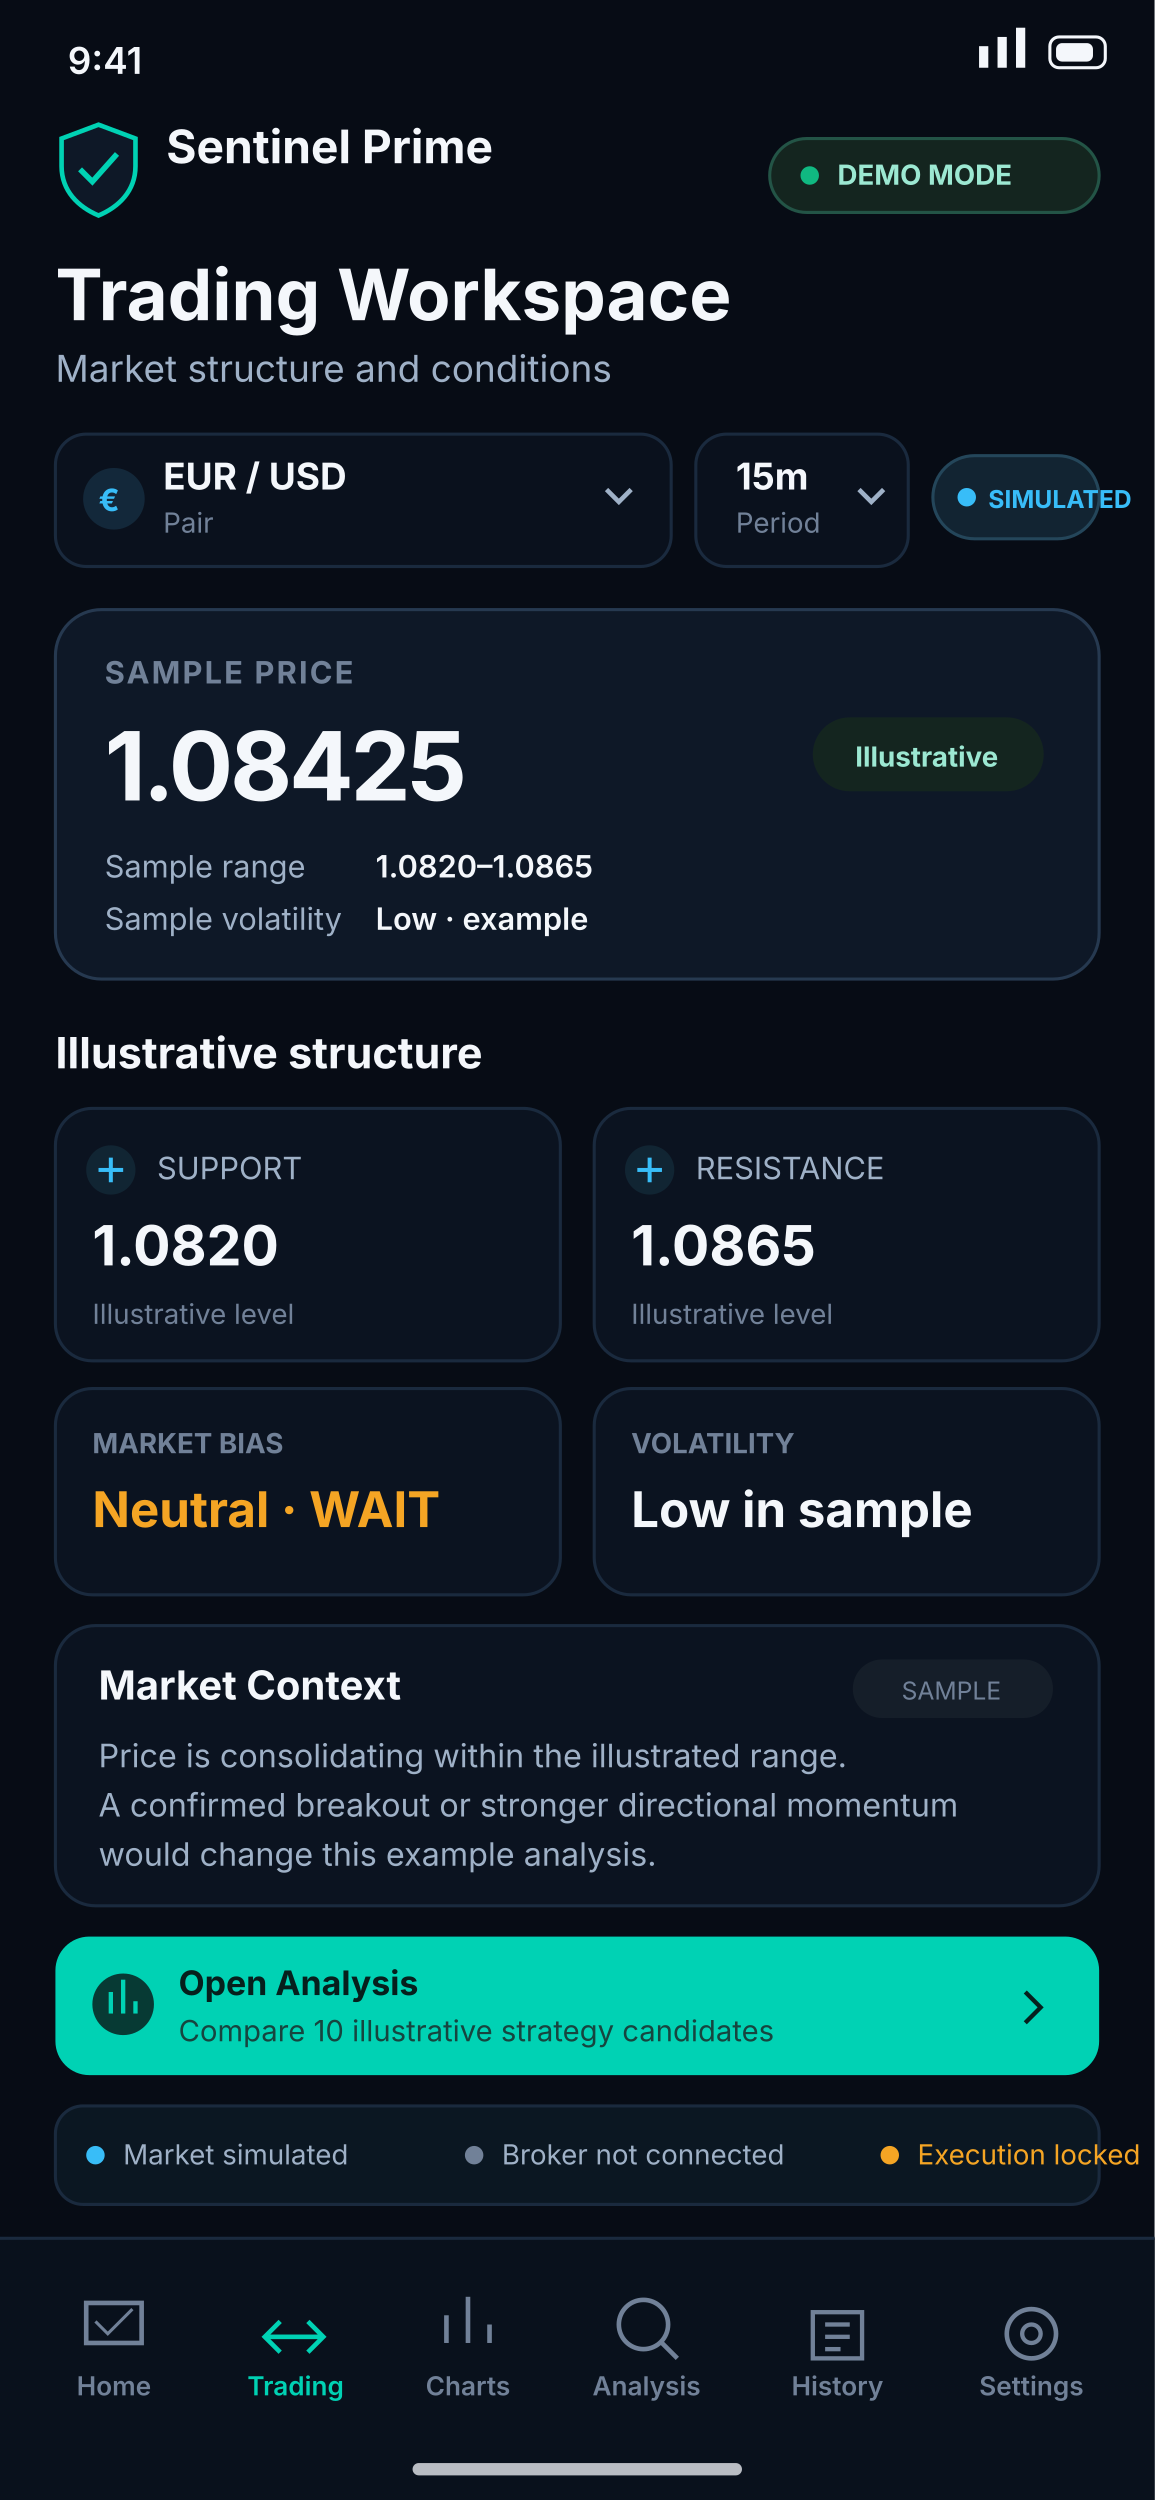
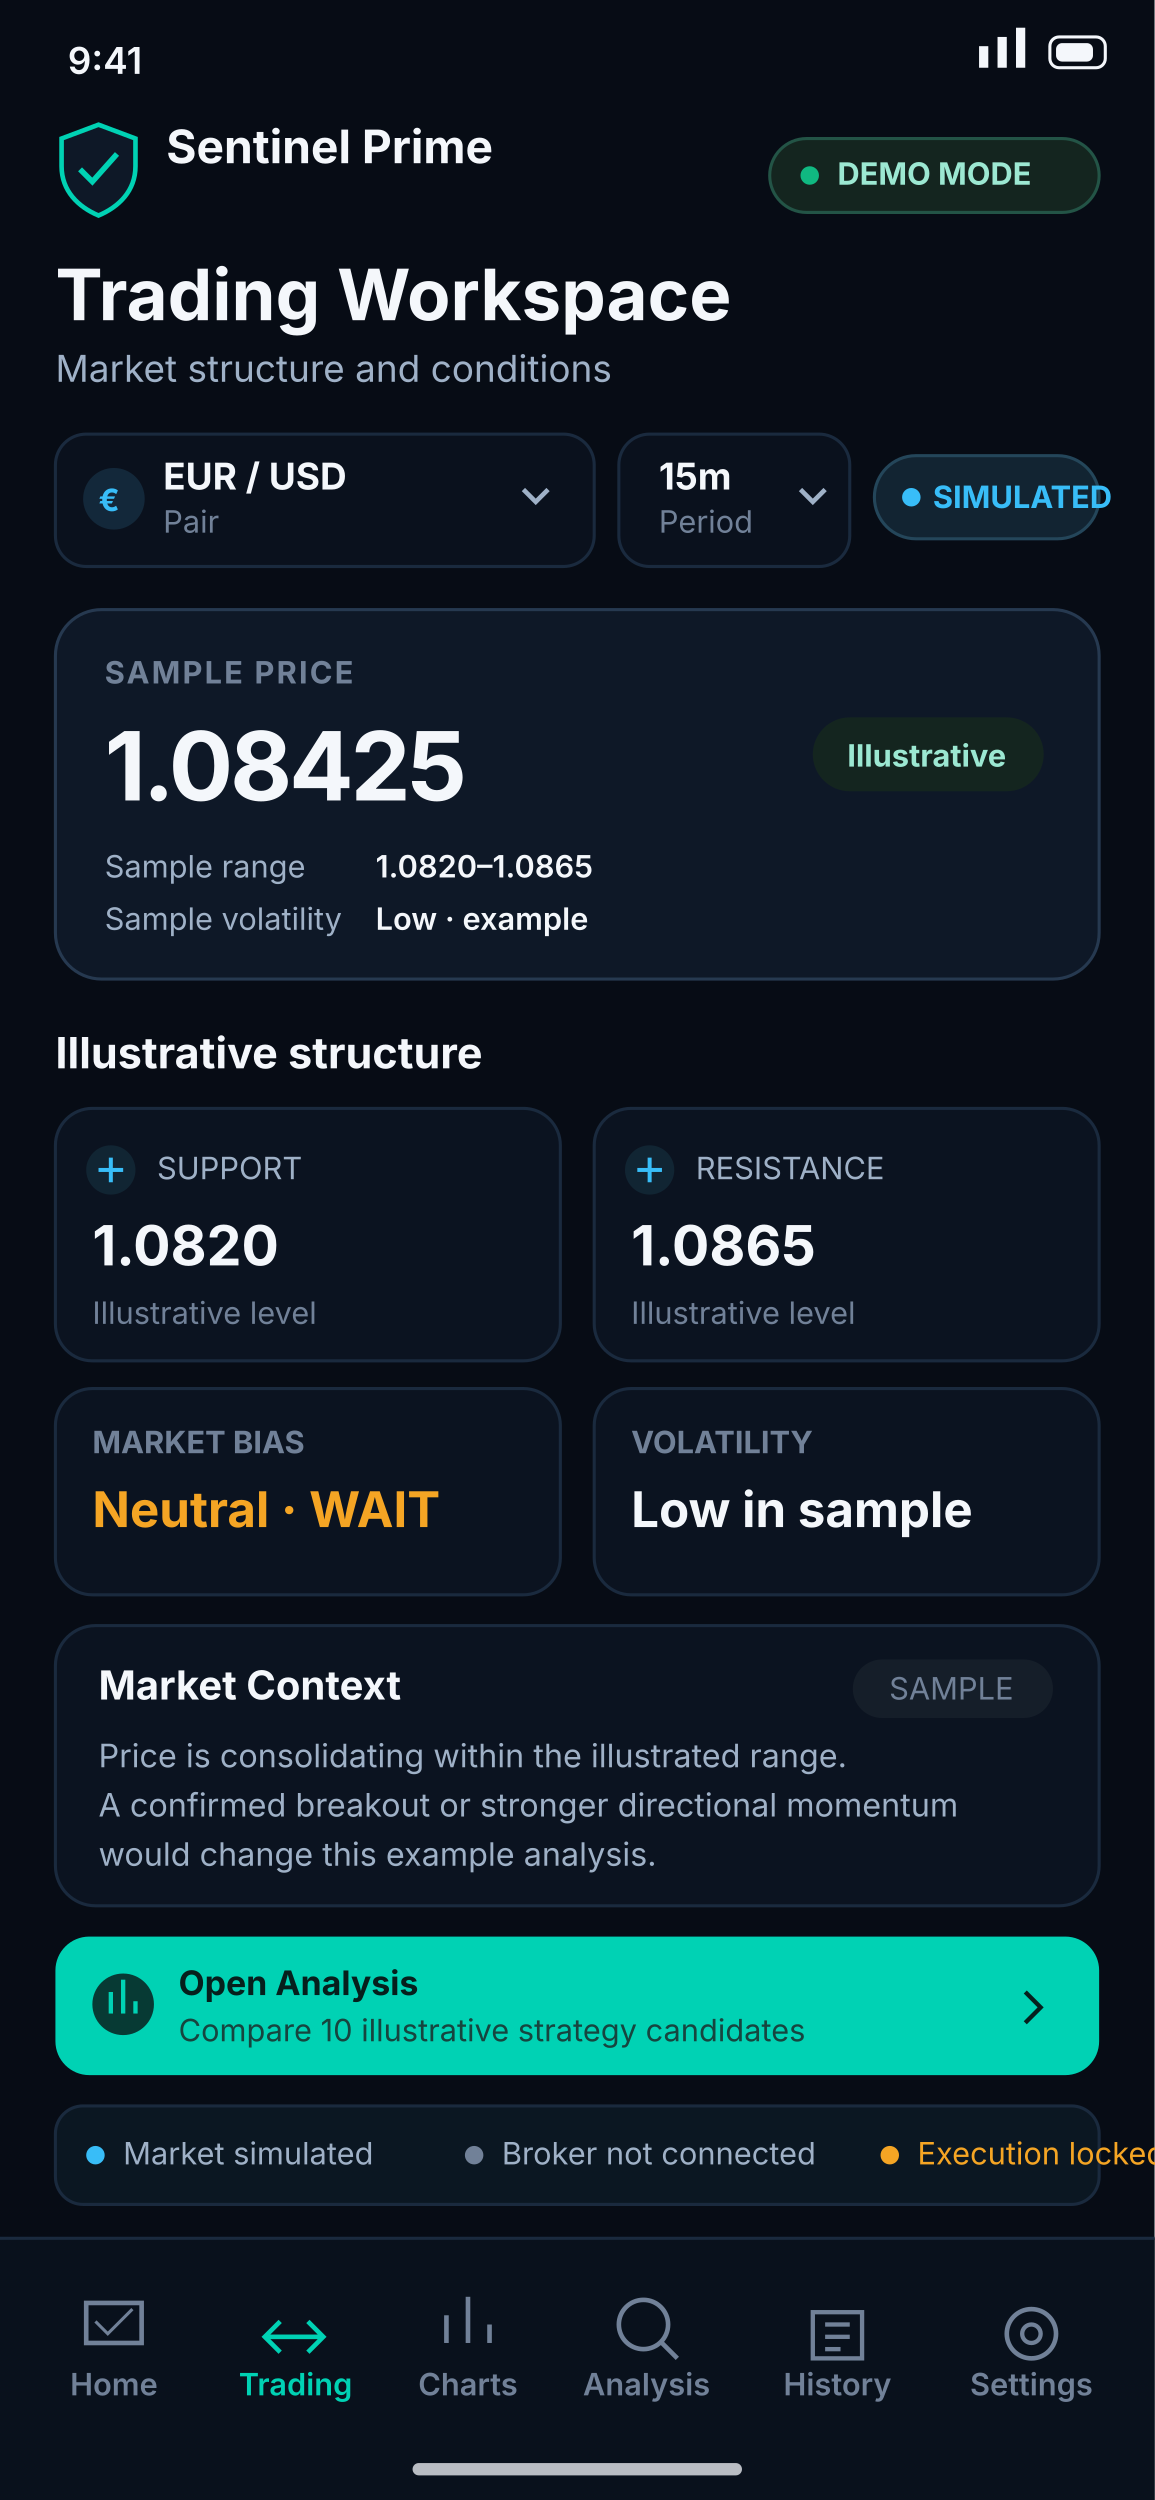
<svg xmlns="http://www.w3.org/2000/svg" width="375" height="812" viewBox="0 0 375 812" role="img" aria-labelledby="title desc">
  <defs>
    <style>text{font-family:Inter,'DM Sans',Arial,sans-serif}.bg{fill:#070C15}.s{fill:#0B1320;stroke:#1A2A3E}.e{fill:#0E1827;stroke:#263950}.i{fill:#0A111D;stroke:#1A2A3E}.t{fill:#F4F7FB}.b{fill:#9FB1C7}.m{fill:#718198}.a{fill:#F5A524}.teal{fill:#00D2B4}.blue{fill:#38BDF8}.line{stroke:#1A2A3E}</style>
  </defs>
  <rect class="bg" width="375" height="812" />
  <text x="22" y="24" class="t" font-size="12" font-weight="600">9:41</text>
  <g fill="#F4F7FB">
    <rect x="318" y="15" width="3" height="7" />
    <rect x="324" y="12" width="3" height="10" />
    <rect x="330" y="9" width="3" height="13" />
    <rect x="341" y="12" width="18" height="10" rx="3" fill="none" stroke="#F4F7FB" />
    <rect x="343" y="14" width="12" height="6" rx="2" />
  </g>
  <g transform="translate(18 39)">
    <path d="M14 1.5 26 6v9c0 8-5.4 13.2-12 16-6.6-2.8-12-8-12-16V6l12-4.5Z" fill="#0E1827" stroke="#00D2B4" stroke-width="1.5" />
    <path d="m8 16 4 4 8-9" fill="none" stroke="#00D2B4" stroke-width="1.8" />
    <text x="36" y="14" class="t" font-size="15" font-weight="700">Sentinel Prime</text>
  </g>
  <rect x="250" y="45" width="107" height="24" rx="12" fill="#14251F" stroke="#235446" />
  <circle cx="263" cy="57" r="3" fill="#10B981" />
-   <text x="272" y="60" fill="#9CE8D2" font-size="9" font-weight="700">DEMO MODE</text>
+   <text x="272" y="60" fill="#9CE8D2" font-size="10" font-weight="700">DEMO MODE</text>
  <text x="18" y="104" class="t" font-size="23" font-weight="700">Trading Workspace</text>
  <text x="18" y="124" class="b" font-size="12">Market structure and conditions</text>
-   <rect class="i" x="18" y="141" width="200" height="43" rx="10" />
+   <rect class="i" x="18" y="141" width="175" height="43" rx="10" />
  <circle cx="37" cy="162" r="10" fill="#13283A" />
  <text x="32" y="166" class="blue" font-size="10" font-weight="700">€</text>
  <text x="53" y="159" class="t" font-size="12" font-weight="700">EUR / USD</text>
-   <text x="53" y="173" class="m" font-size="9">Pair</text>
-   <path d="m197 159 4 4 4-4" fill="none" stroke="#9FB1C7" stroke-width="1.5" />
-   <rect class="i" x="226" y="141" width="69" height="43" rx="10" />
-   <text x="239" y="159" class="t" font-size="12" font-weight="700">15m</text>
-   <text x="239" y="173" class="m" font-size="9">Period</text>
-   <path d="m279 159 4 4 4-4" fill="none" stroke="#9FB1C7" stroke-width="1.5" />
-   <rect x="303" y="148" width="54" height="27" rx="13.5" fill="#122432" stroke="#24465A" />
-   <circle cx="314" cy="161.5" r="3" fill="#38BDF8" />
-   <text x="321" y="165" class="blue" font-size="8" font-weight="700">SIMULATED</text>
+   <text x="53" y="173" class="m" font-size="10">Pair</text>
+   <path d="m170 159 4 4 4-4" fill="none" stroke="#9FB1C7" stroke-width="1.5" />
+   <rect class="i" x="201" y="141" width="75" height="43" rx="10" />
+   <text x="214" y="159" class="t" font-size="12" font-weight="700">15m</text>
+   <text x="214" y="173" class="m" font-size="10">Period</text>
+   <path d="m260 159 4 4 4-4" fill="none" stroke="#9FB1C7" stroke-width="1.5" />
+   <rect x="284" y="148" width="73" height="27" rx="13.5" fill="#122432" stroke="#24465A" />
+   <circle cx="296" cy="161.5" r="3" fill="#38BDF8" />
+   <text x="303" y="165" class="blue" font-size="10" font-weight="700">SIMULATED</text>
  <rect class="e" x="18" y="198" width="339" height="120" rx="15" />
  <text x="34" y="222" class="m" font-size="10" font-weight="700" letter-spacing=".7">SAMPLE PRICE</text>
  <text x="34" y="260" class="t" font-size="31" font-weight="700" letter-spacing="-1">1.08425</text>
  <rect x="264" y="233" width="75" height="24" rx="12" fill="#14251F" />
-   <text x="301" y="249" fill="#9CE8D2" font-size="9" font-weight="650" text-anchor="middle">Illustrative</text>
+   <text x="301" y="249" fill="#9CE8D2" font-size="10" font-weight="650" text-anchor="middle">Illustrative</text>
  <text x="34" y="285" class="b" font-size="10">Sample range</text>
  <text x="122" y="285" class="t" font-size="10" font-weight="600">1.0820–1.0865</text>
  <text x="34" y="302" class="b" font-size="10">Sample volatility</text>
  <text x="122" y="302" class="t" font-size="10" font-weight="600">Low · example</text>
  <text x="18" y="347" class="t" font-size="14" font-weight="700">Illustrative structure</text>
  <g>
    <rect class="s" x="18" y="360" width="164" height="82" rx="12" />
    <circle cx="36" cy="380" r="8" fill="#112533" />
    <path d="M32 380h8m-4-4v8" stroke="#38BDF8" stroke-width="1.3" />
    <text x="51" y="383" class="b" font-size="10">SUPPORT</text>
    <text x="30" y="411" class="t" font-size="18" font-weight="700">1.0820</text>
-     <text x="30" y="430" class="m" font-size="9">Illustrative level</text>
+     <text x="30" y="430" class="m" font-size="10">Illustrative level</text>
    <rect class="s" x="193" y="360" width="164" height="82" rx="12" />
    <circle cx="211" cy="380" r="8" fill="#112533" />
    <path d="M207 380h8m-4-4v8" stroke="#38BDF8" stroke-width="1.3" />
    <text x="226" y="383" class="b" font-size="10">RESISTANCE</text>
    <text x="205" y="411" class="t" font-size="18" font-weight="700">1.0865</text>
-     <text x="205" y="430" class="m" font-size="9">Illustrative level</text>
+     <text x="205" y="430" class="m" font-size="10">Illustrative level</text>
  </g>
  <g>
    <rect class="s" x="18" y="451" width="164" height="67" rx="12" />
-     <text x="30" y="472" class="m" font-size="9" font-weight="700">MARKET BIAS</text>
+     <text x="30" y="472" class="m" font-size="10" font-weight="700">MARKET BIAS</text>
    <text x="30" y="496" class="a" font-size="16" font-weight="700">Neutral · WAIT</text>
    <rect class="s" x="193" y="451" width="164" height="67" rx="12" />
-     <text x="205" y="472" class="m" font-size="9" font-weight="700">VOLATILITY</text>
+     <text x="205" y="472" class="m" font-size="10" font-weight="700">VOLATILITY</text>
    <text x="205" y="496" class="t" font-size="16" font-weight="700">Low in sample</text>
  </g>
  <rect class="s" x="18" y="528" width="339" height="91" rx="13" />
  <text x="32" y="552" class="t" font-size="13" font-weight="700">Market Context</text>
  <rect x="277" y="539" width="65" height="19" rx="9.5" fill="#151E29" />
-   <text x="309" y="552" class="m" font-size="8" text-anchor="middle">SAMPLE</text>
+   <text x="309" y="552" class="m" font-size="10" text-anchor="middle">SAMPLE</text>
  <text x="32" y="574" class="b" font-size="10.5">Price is consolidating within the illustrated range.</text>
  <text x="32" y="590" class="b" font-size="10.5">A confirmed breakout or stronger directional momentum</text>
  <text x="32" y="606" class="b" font-size="10.5">would change this example analysis.</text>
  <rect x="18" y="629" width="339" height="45" rx="11" fill="#00D2B4" />
  <circle cx="40" cy="651" r="10" fill="#073A34" />
  <path d="M36 654v-7m4 7v-11m4 11v-4" stroke="#00D2B4" stroke-width="1.4" />
  <text x="58" y="648" fill="#06201D" font-size="11" font-weight="750">Open Analysis</text>
-   <text x="58" y="663" fill="#16453F" font-size="9.5">Compare 10 illustrative strategy candidates</text>
+   <text x="58" y="663" fill="#16453F" font-size="10">Compare 10 illustrative strategy candidates</text>
  <path d="m333 647 5 5-5 5" fill="none" stroke="#06201D" stroke-width="1.4" />
  <rect x="18" y="684" width="339" height="32" rx="9" fill="#0B1722" stroke="#1A2A3E" />
  <circle cx="31" cy="700" r="3" fill="#38BDF8" />
-   <text x="40" y="703" class="b" font-size="9">Market simulated</text>
+   <text x="40" y="703" class="b" font-size="10">Market simulated</text>
  <circle cx="154" cy="700" r="3" fill="#718198" />
-   <text x="163" y="703" class="b" font-size="9">Broker not connected</text>
+   <text x="163" y="703" class="b" font-size="10">Broker not connected</text>
  <circle cx="289" cy="700" r="3" fill="#F5A524" />
-   <text x="298" y="703" class="a" font-size="9">Execution locked</text>
+   <text x="298" y="703" class="a" font-size="10">Execution locked</text>
  <rect y="727" width="375" height="85" fill="#09111C" />
  <line x1="0" y1="727" x2="375" y2="727" stroke="#1A2A3E" />
-   <g text-anchor="middle" font-size="8.5" font-weight="600">
+   <g text-anchor="middle" font-size="10" font-weight="600">
    <g fill="#718198" stroke="#718198">
      <path d="M28 748h18v13H28z" fill="none" stroke-width="1.5" />
      <path d="m31 754 4 4 8-8" fill="none" />
      <text x="37" y="778" stroke="none" fill="#718198">Home</text>
    </g>
    <g fill="#00D2B4" stroke="#00D2B4">
      <path d="M87 759h17m-13-5-5 5 5 5m9-10 5 5-5 5" fill="none" stroke-width="1.5" />
      <text x="96" y="778" stroke="none" fill="#00D2B4">Trading</text>
    </g>
    <g fill="#718198" stroke="#718198">
      <path d="M145 761v-9m7 9v-15m7 15v-6" fill="none" stroke-width="1.5" />
      <text x="152" y="778" stroke="none" fill="#718198">Charts</text>
    </g>
    <g fill="#718198" stroke="#718198">
      <circle cx="209" cy="755" r="8" fill="none" stroke-width="1.5" />
      <path d="m215 761 5 5" fill="none" stroke-width="1.5" />
      <text x="210" y="778" stroke="none" fill="#718198">Analysis</text>
    </g>
    <g fill="#718198" stroke="#718198">
      <path d="M264 751h16v15h-16zM268 755h8m-8 4h8m-8 4h5" fill="none" stroke-width="1.4" />
      <text x="272" y="778" stroke="none" fill="#718198">History</text>
    </g>
    <g fill="#718198" stroke="#718198">
      <circle cx="335" cy="758" r="8" fill="none" stroke-width="1.5" />
      <circle cx="335" cy="758" r="3" fill="none" stroke-width="1.4" />
      <text x="335" y="778" stroke="none" fill="#718198">Settings</text>
    </g>
  </g>
  <rect x="134" y="800" width="107" height="4" rx="2" fill="#F4F7FB" opacity=".75" />
</svg>
